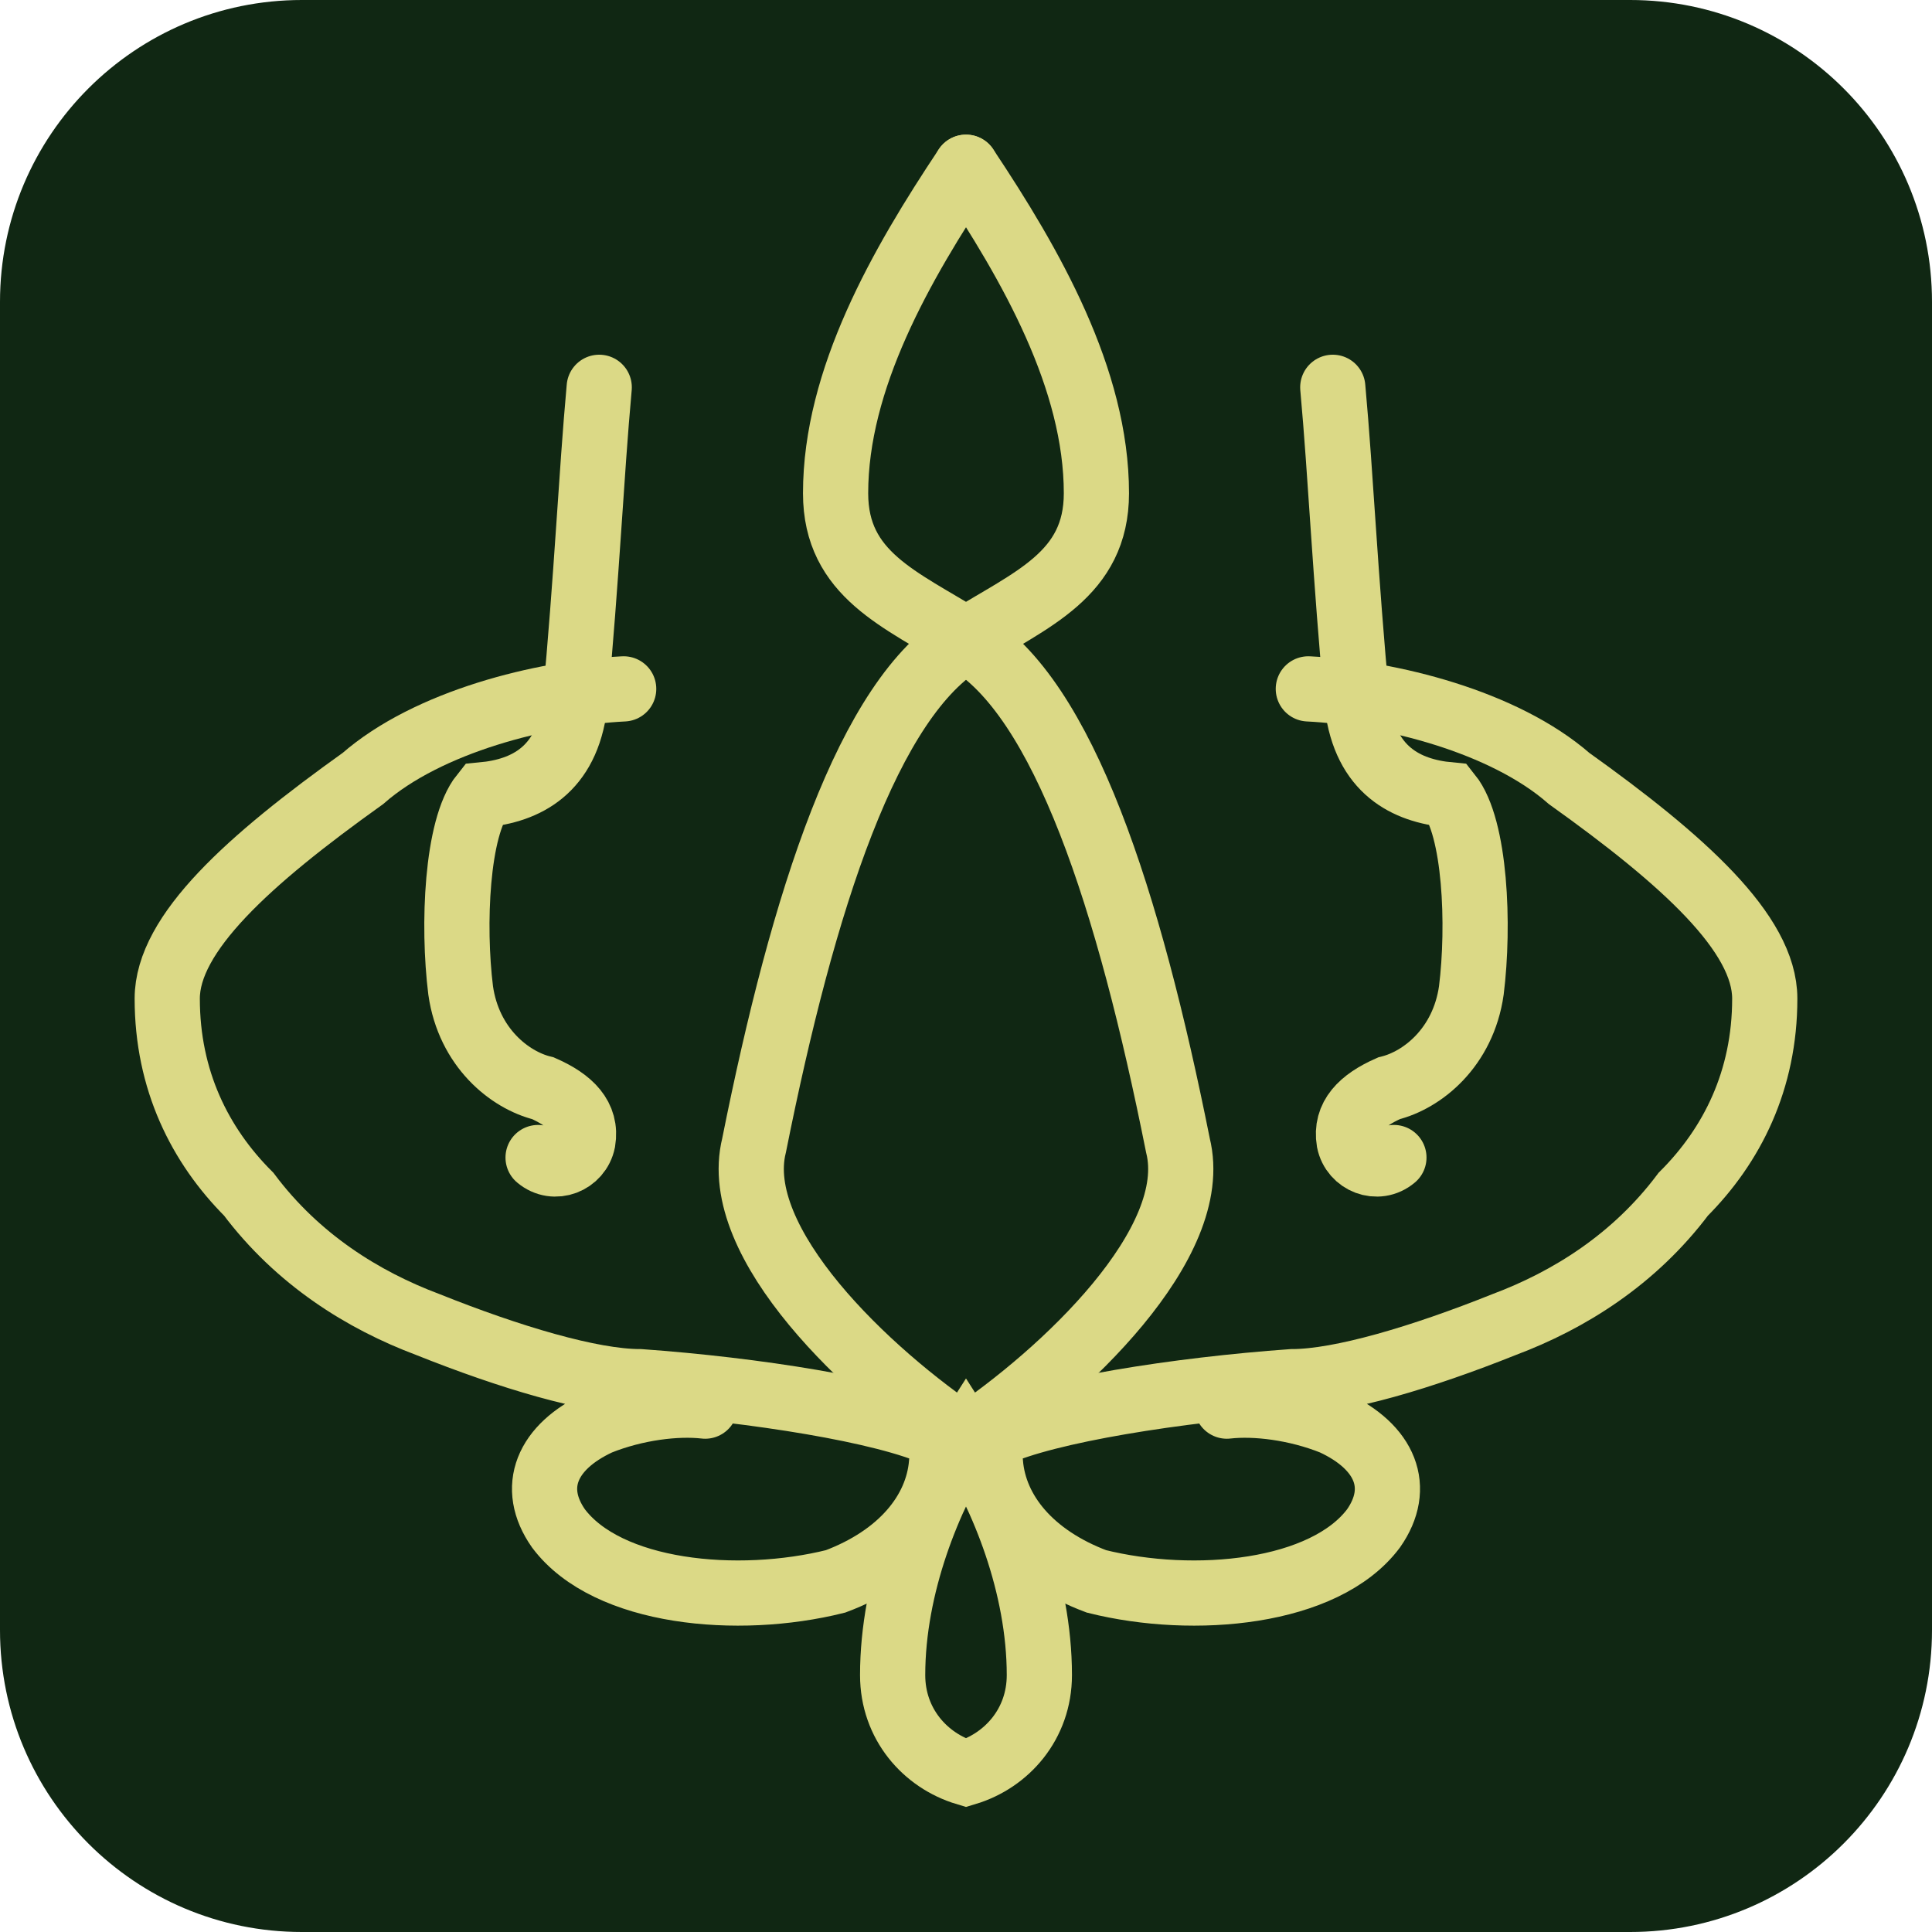
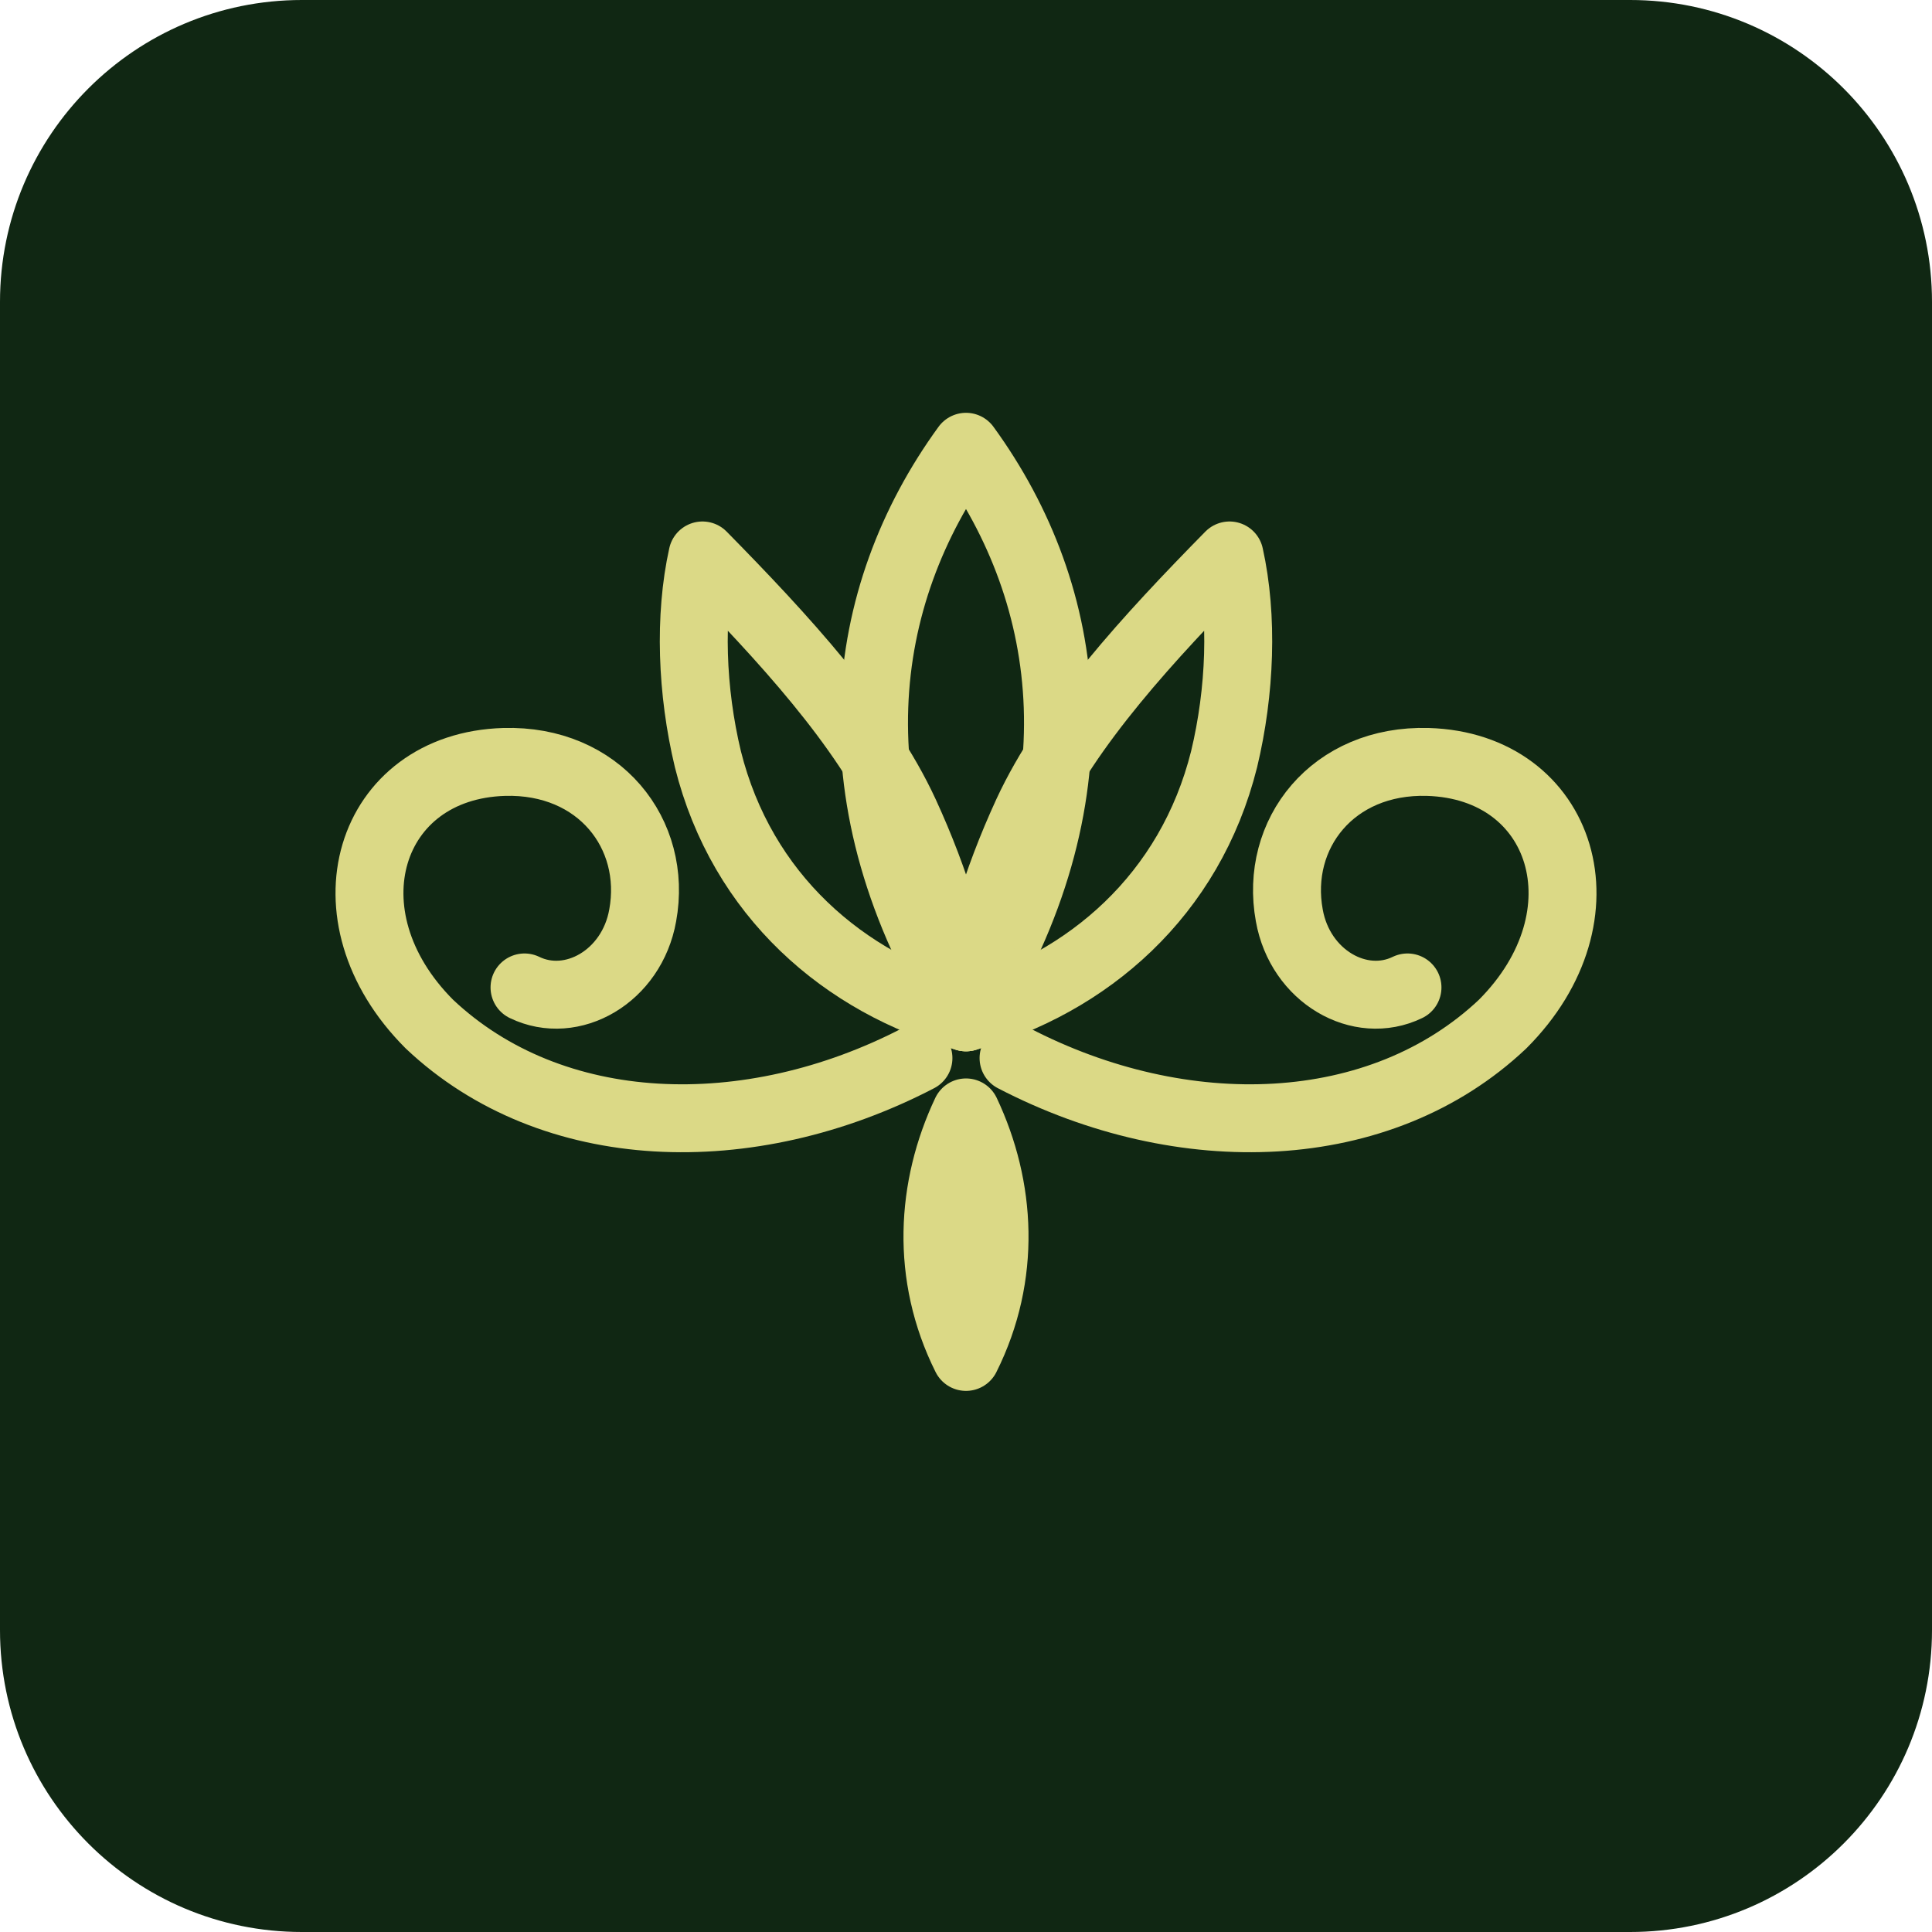
<svg xmlns="http://www.w3.org/2000/svg" viewBox="0 0 64 64" role="img" aria-label="Charm of Flowers">
  <rect width="64" height="64" rx="10" fill="#102713" />
-   <g fill="none" stroke="#DBD986" stroke-width="8" stroke-linecap="round" transform="translate(5 5) scale(.27)">
-     <path d="M100 2C92 14 84 28 84 42C84 52 92 55 100 60C112 67 120 92 126 122C129 134 112 150 100 158" />
-     <path d="M100 2C108 14 116 28 116 42C116 52 108 55 100 60C88 67 80 92 74 122C71 134 88 150 100 158" />
-     <path d="M55 29C54 40 53.5 52 52 68C51 76 46 78.5 40.7 79C37.5 83 37 95 38 103C39 110 44 114 48.1 115C51.5 116.5 53.5 118.5 53 121.5C52.5 124 49.5 125.2 47.5 123.5" />
-     <path d="M145 29C146 40 146.5 52 148 68C149 76 154 78.5 159.3 79C162.5 83 163 95 162 103C161 110 156 114 151.9 115C148.5 116.5 146.5 118.5 147 121.5C147.5 124 150.5 125.2 152.5 123.5" />
-     <path d="M58 66C48 66.5 34 70 26 77C12 87 2 96 2 104C2 114 6 122 12 128C18 136 26 141 34 144C44 148 54 151 60 151C74 152 90 154.5 96.5 157.5C97.2 159 97.2 160 97 161C96.5 167 92 172.5 84 175.5C72 178.5 56 177 50 169C46.5 164 48.5 159 55 156C59.5 154.2 64.5 153.6 68 154" />
-     <path d="M142 66C152 66.5 166 70 174 77C188 87 198 96 198 104C198 114 194 122 188 128C182 136 174 141 166 144C156 148 146 151 140 151C126 152 110 154.5 103.5 157.5C102.8 159 102.8 160 103 161C103.5 167 108 172.5 116 175.5C128 178.5 144 177 150 169C153.5 164 151.5 159 145 156C140.5 154.2 135.5 153.6 132 154" />
-     <path d="M100 158C95.5 165 91 176 91 187C91 193 95 197.5 100 199C105 197.5 109 193 109 187C109 176 104.5 165 100 158Z" />
+   <g fill="none" stroke="#DBD986" stroke-width="5" stroke-linecap="round" stroke-linejoin="round" transform="translate(5 13) scale(.45)">
+     <path d="M60 4C52 15 50 30 60 46C70 30 68 15 60 4Z" />
+     <path d="M60 46C51 43.5 43.5 37 41 27C39.8 22 39.6 16.5 40.6 12C46.5 18 52.5 24.5 55.5 31C57.8 36 59.3 41 60 46Z" />
+     <path d="M60 46C69 43.5 76.5 37 79 27C80.2 22 80.4 16.5 79.4 12C73.5 18 67.5 24.5 64.5 31C62.2 36 60.7 41 60 46Z" />
+     <path d="M56.5 49C44 55.5 29.5 55 20.5 46.5C12.5 38.5 16 27.5 26 27.2C33 27 37.3 32.5 36.2 38.5C35.4 43 31 45.5 27.5 43.8" />
+     <path d="M63.5 49C76 55.5 90.5 55 99.5 46.5C107.5 38.5 104 27.5 94 27.2C87 27 82.7 32.5 83.8 38.5C84.6 43 89 45.5 92.5 43.8" />
+     <path d="M60 53C57.4 58.5 57 65 60 71C63 65 62.6 58.5 60 53Z" />
  </g>
</svg>
